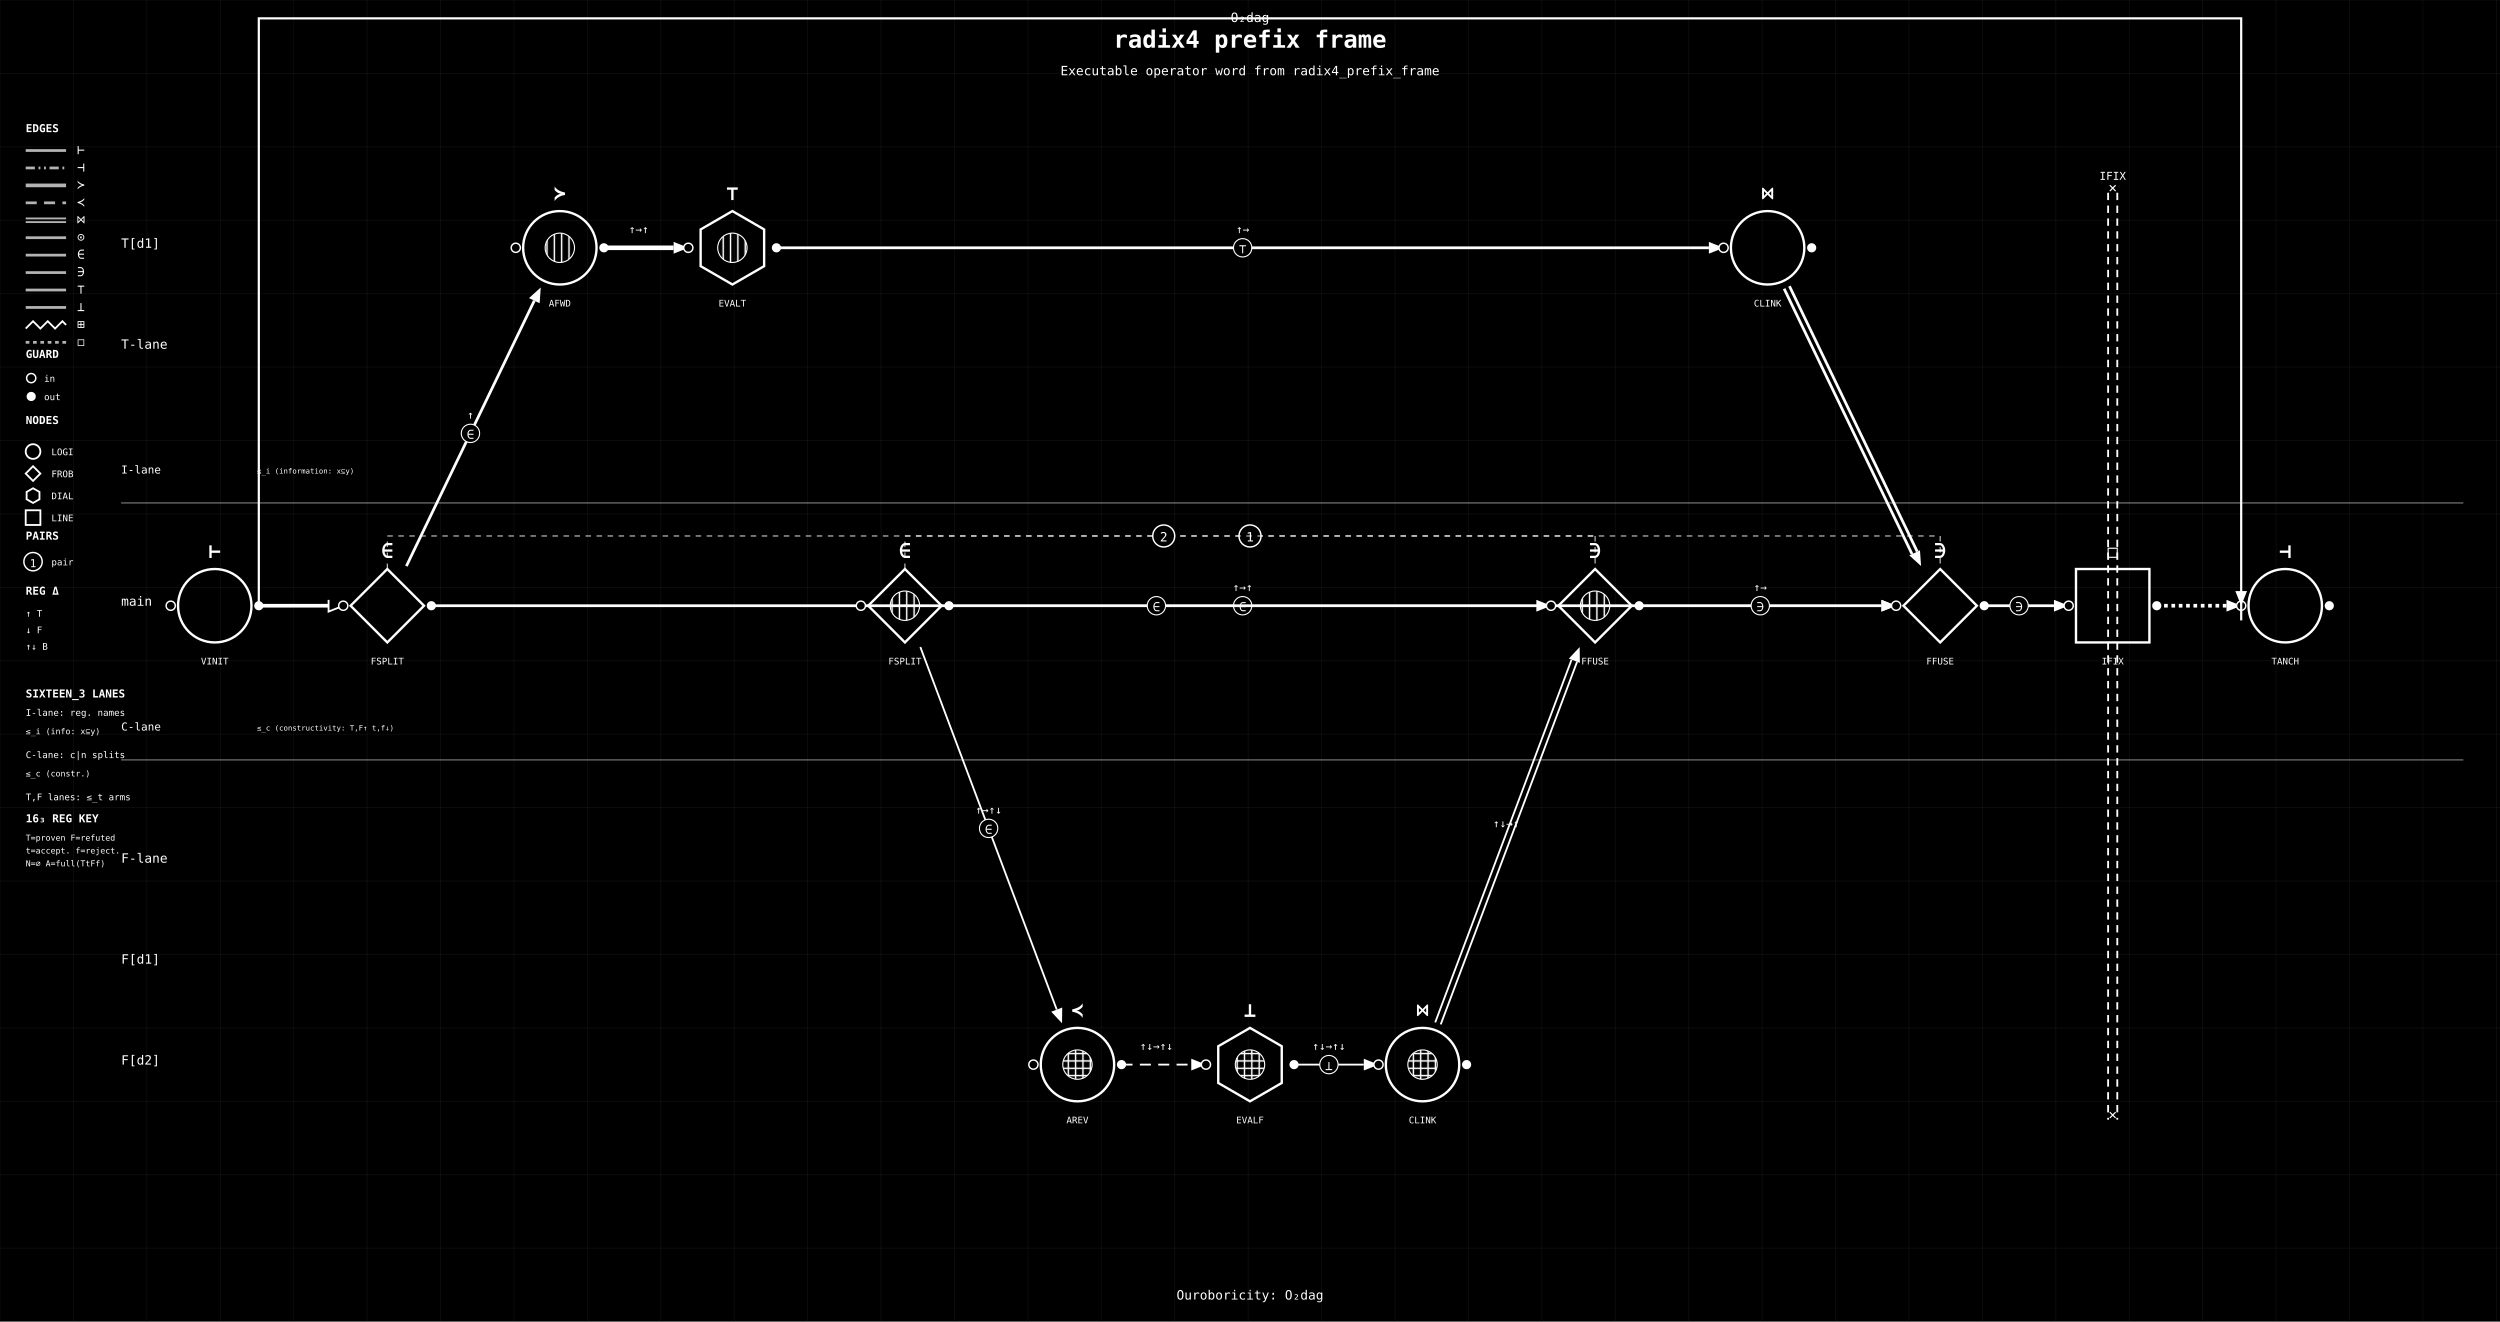
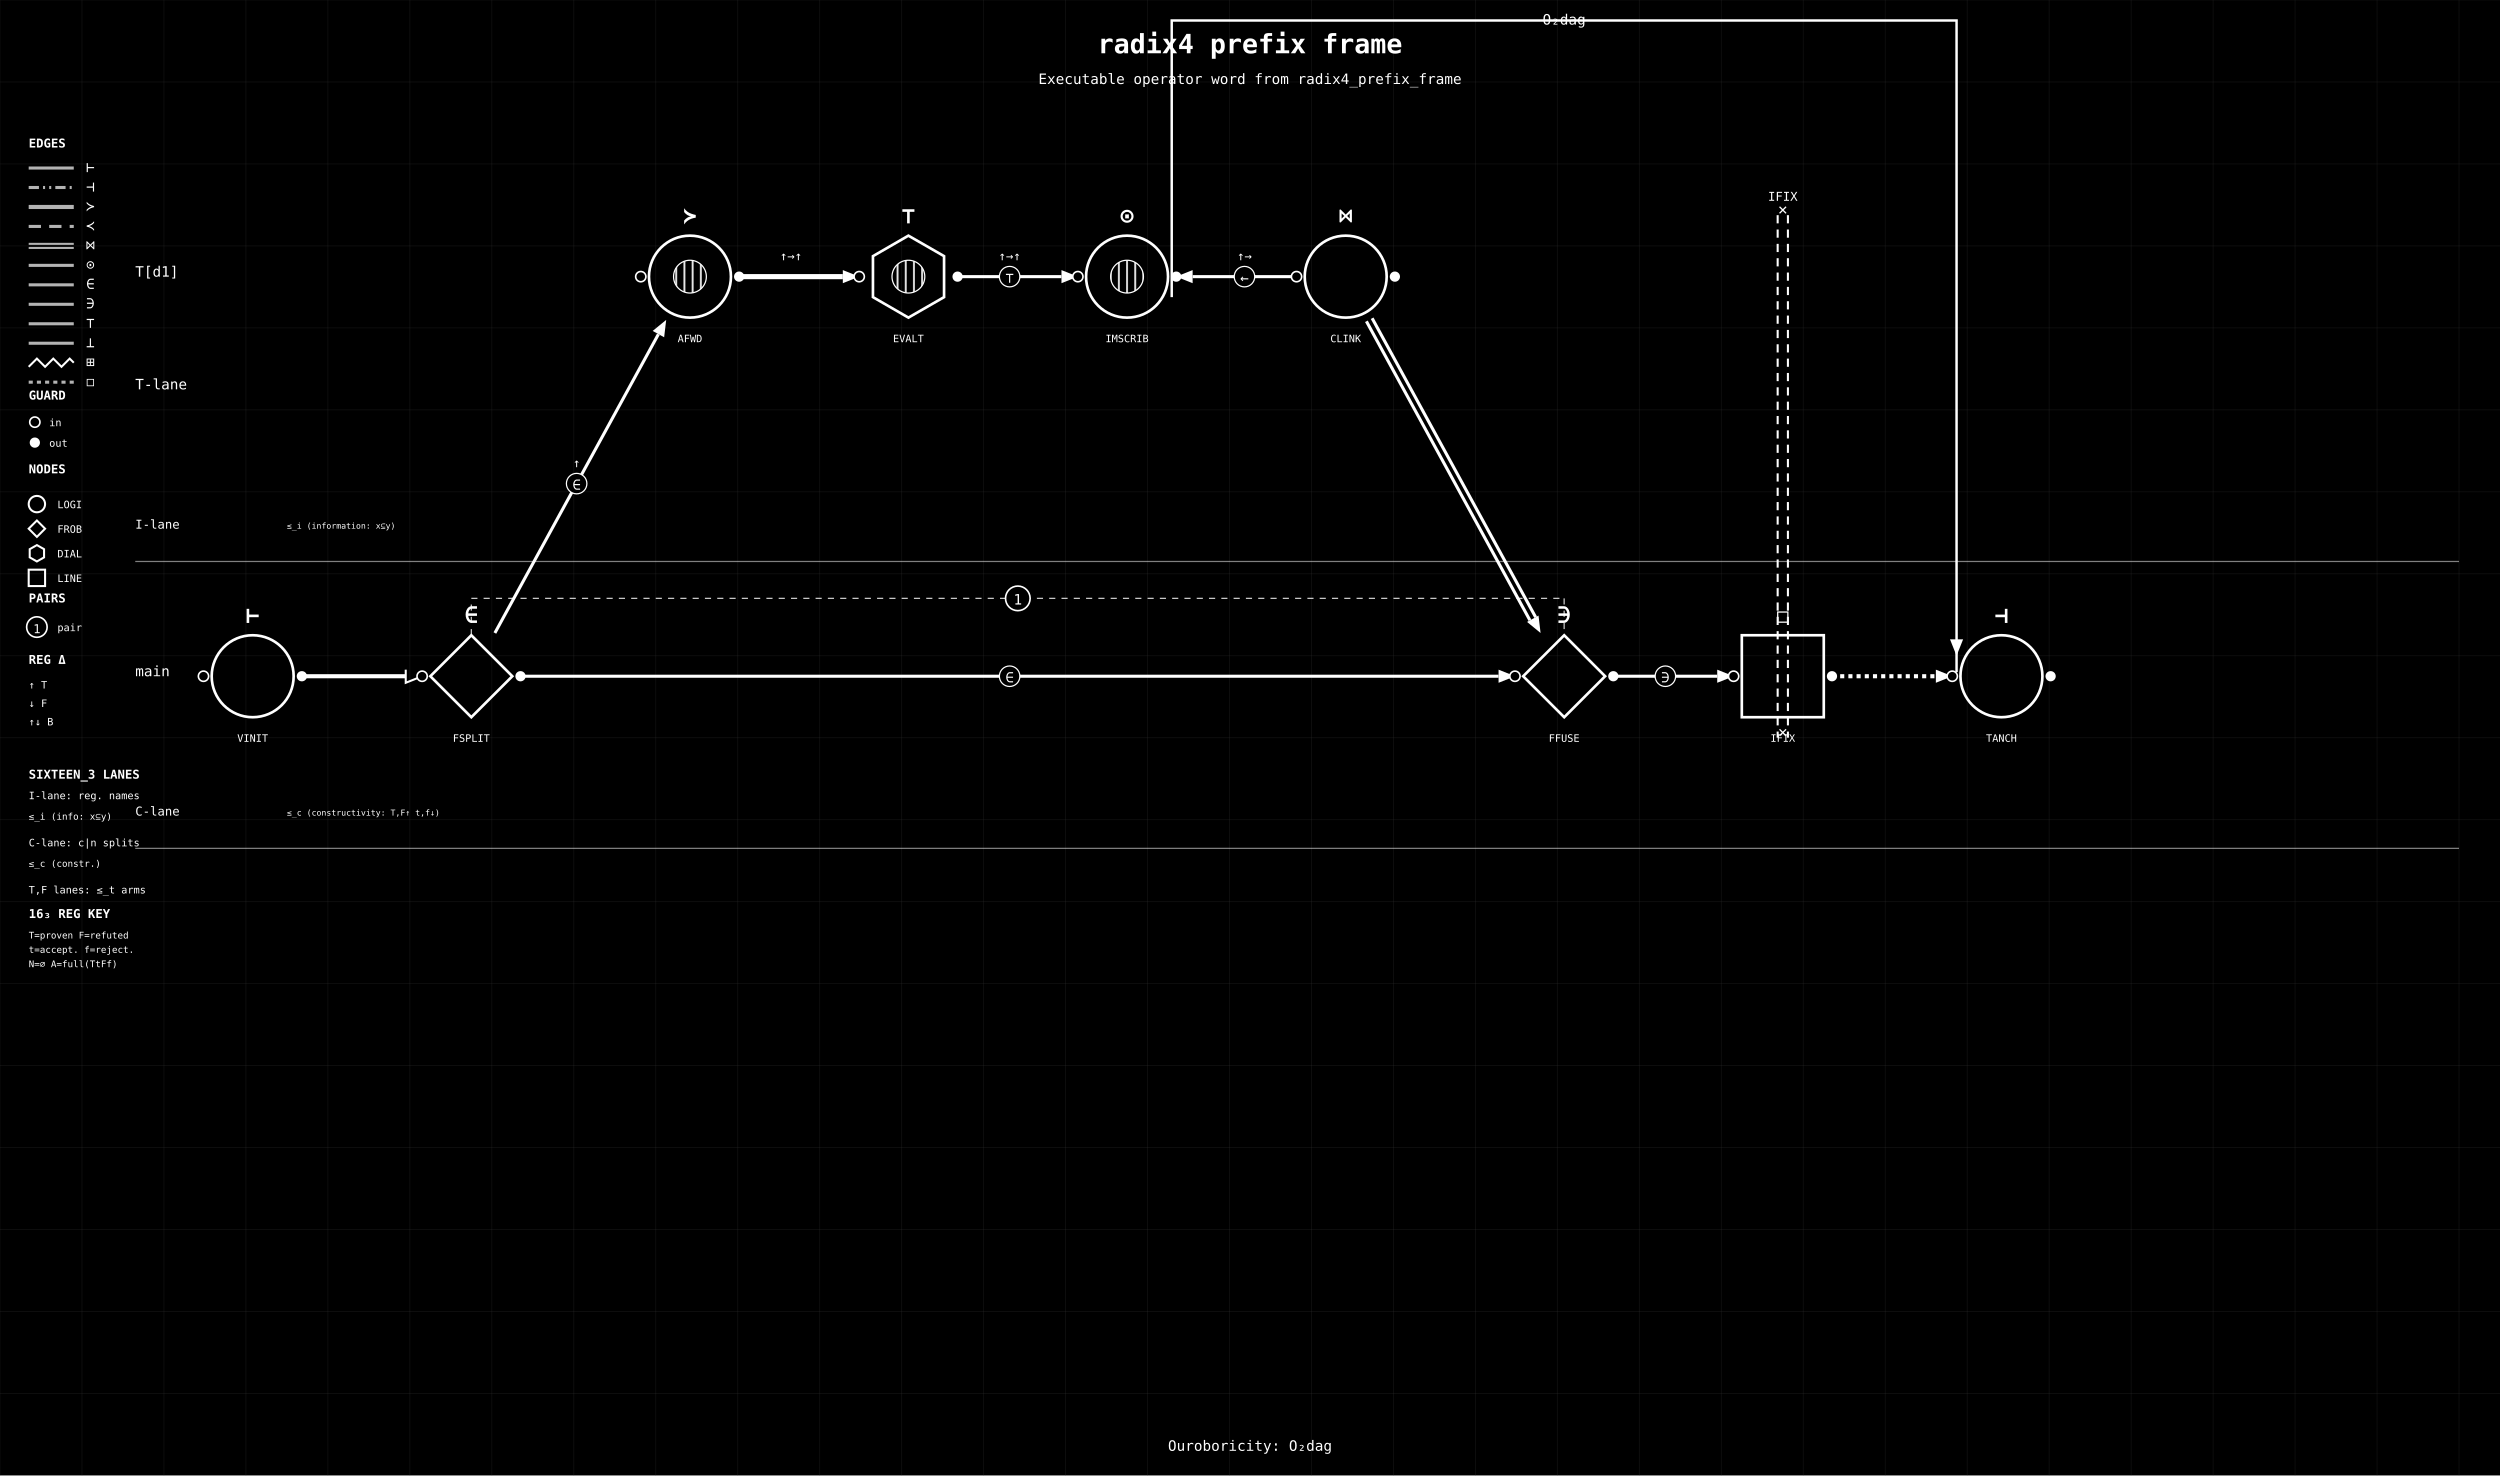
- <svg xmlns="http://www.w3.org/2000/svg" viewBox="0 0 1362 720">
-   <rect width="1362" height="720" fill="#000000" />
+ <svg xmlns="http://www.w3.org/2000/svg" viewBox="0 0 1220 720">
+   <rect width="1220" height="720" fill="#000000" />
  <defs>
    <pattern id="hatch-T" width="4" height="4" patternUnits="userSpaceOnUse">
      <path d="M2,0 L2,4" stroke="#ffffff" stroke-width="0.8" />
    </pattern>
    <pattern id="hatch-F" width="4" height="4" patternUnits="userSpaceOnUse">
      <path d="M0,2 L4,2" stroke="#ffffff" stroke-width="0.8" />
    </pattern>
    <pattern id="hatch-B" width="4" height="4" patternUnits="userSpaceOnUse">
      <path d="M2,0 L2,4 M0,2 L4,2" stroke="#ffffff" stroke-width="0.8" />
    </pattern>
  </defs>
  <line x1="0.0" y1="0.0" x2="0.0" y2="720.0" stroke="#333333" stroke-width="0.4" opacity="0.3" />
  <line x1="40.0" y1="0.0" x2="40.0" y2="720.0" stroke="#333333" stroke-width="0.4" opacity="0.3" />
  <line x1="80.0" y1="0.0" x2="80.0" y2="720.0" stroke="#333333" stroke-width="0.4" opacity="0.3" />
  <line x1="120.0" y1="0.0" x2="120.0" y2="720.0" stroke="#333333" stroke-width="0.4" opacity="0.3" />
  <line x1="160.0" y1="0.0" x2="160.0" y2="720.0" stroke="#333333" stroke-width="0.4" opacity="0.3" />
  <line x1="200.0" y1="0.0" x2="200.0" y2="720.0" stroke="#333333" stroke-width="0.4" opacity="0.3" />
  <line x1="240.0" y1="0.0" x2="240.0" y2="720.0" stroke="#333333" stroke-width="0.4" opacity="0.3" />
  <line x1="280.0" y1="0.0" x2="280.0" y2="720.0" stroke="#333333" stroke-width="0.4" opacity="0.3" />
  <line x1="320.0" y1="0.0" x2="320.0" y2="720.0" stroke="#333333" stroke-width="0.4" opacity="0.3" />
  <line x1="360.0" y1="0.0" x2="360.0" y2="720.0" stroke="#333333" stroke-width="0.4" opacity="0.3" />
  <line x1="400.0" y1="0.0" x2="400.0" y2="720.0" stroke="#333333" stroke-width="0.4" opacity="0.3" />
  <line x1="440.0" y1="0.0" x2="440.0" y2="720.0" stroke="#333333" stroke-width="0.4" opacity="0.3" />
  <line x1="480.0" y1="0.0" x2="480.0" y2="720.0" stroke="#333333" stroke-width="0.4" opacity="0.3" />
  <line x1="520.0" y1="0.0" x2="520.0" y2="720.0" stroke="#333333" stroke-width="0.4" opacity="0.3" />
  <line x1="560.0" y1="0.0" x2="560.0" y2="720.0" stroke="#333333" stroke-width="0.4" opacity="0.3" />
  <line x1="600.0" y1="0.0" x2="600.0" y2="720.0" stroke="#333333" stroke-width="0.4" opacity="0.3" />
  <line x1="640.0" y1="0.0" x2="640.0" y2="720.0" stroke="#333333" stroke-width="0.4" opacity="0.3" />
  <line x1="680.0" y1="0.0" x2="680.0" y2="720.0" stroke="#333333" stroke-width="0.4" opacity="0.3" />
  <line x1="720.0" y1="0.0" x2="720.0" y2="720.0" stroke="#333333" stroke-width="0.4" opacity="0.3" />
  <line x1="760.0" y1="0.0" x2="760.0" y2="720.0" stroke="#333333" stroke-width="0.4" opacity="0.3" />
  <line x1="800.0" y1="0.0" x2="800.0" y2="720.0" stroke="#333333" stroke-width="0.4" opacity="0.3" />
  <line x1="840.0" y1="0.0" x2="840.0" y2="720.0" stroke="#333333" stroke-width="0.4" opacity="0.3" />
  <line x1="880.0" y1="0.0" x2="880.0" y2="720.0" stroke="#333333" stroke-width="0.4" opacity="0.3" />
  <line x1="920.0" y1="0.0" x2="920.0" y2="720.0" stroke="#333333" stroke-width="0.4" opacity="0.3" />
  <line x1="960.0" y1="0.0" x2="960.0" y2="720.0" stroke="#333333" stroke-width="0.4" opacity="0.3" />
  <line x1="1000.0" y1="0.0" x2="1000.0" y2="720.0" stroke="#333333" stroke-width="0.4" opacity="0.3" />
  <line x1="1040.0" y1="0.0" x2="1040.0" y2="720.0" stroke="#333333" stroke-width="0.4" opacity="0.3" />
  <line x1="1080.0" y1="0.0" x2="1080.0" y2="720.0" stroke="#333333" stroke-width="0.4" opacity="0.3" />
  <line x1="1120.0" y1="0.0" x2="1120.0" y2="720.0" stroke="#333333" stroke-width="0.4" opacity="0.3" />
  <line x1="1160.0" y1="0.0" x2="1160.0" y2="720.0" stroke="#333333" stroke-width="0.4" opacity="0.3" />
  <line x1="1200.0" y1="0.0" x2="1200.0" y2="720.0" stroke="#333333" stroke-width="0.4" opacity="0.3" />
-   <line x1="1240.0" y1="0.0" x2="1240.0" y2="720.0" stroke="#333333" stroke-width="0.4" opacity="0.3" />
-   <line x1="1280.0" y1="0.0" x2="1280.0" y2="720.0" stroke="#333333" stroke-width="0.4" opacity="0.3" />
-   <line x1="1320.0" y1="0.0" x2="1320.0" y2="720.0" stroke="#333333" stroke-width="0.4" opacity="0.3" />
-   <line x1="1360.0" y1="0.0" x2="1360.0" y2="720.0" stroke="#333333" stroke-width="0.4" opacity="0.3" />
-   <line x1="0.0" y1="0.0" x2="1362.0" y2="0.0" stroke="#333333" stroke-width="0.4" opacity="0.3" />
-   <line x1="0.0" y1="40.0" x2="1362.0" y2="40.0" stroke="#333333" stroke-width="0.4" opacity="0.3" />
-   <line x1="0.0" y1="80.0" x2="1362.0" y2="80.0" stroke="#333333" stroke-width="0.4" opacity="0.3" />
-   <line x1="0.0" y1="120.0" x2="1362.0" y2="120.0" stroke="#333333" stroke-width="0.4" opacity="0.3" />
-   <line x1="0.0" y1="160.0" x2="1362.0" y2="160.0" stroke="#333333" stroke-width="0.4" opacity="0.3" />
-   <line x1="0.0" y1="200.0" x2="1362.0" y2="200.0" stroke="#333333" stroke-width="0.4" opacity="0.3" />
-   <line x1="0.0" y1="240.0" x2="1362.0" y2="240.0" stroke="#333333" stroke-width="0.4" opacity="0.3" />
-   <line x1="0.0" y1="280.0" x2="1362.0" y2="280.0" stroke="#333333" stroke-width="0.4" opacity="0.3" />
-   <line x1="0.0" y1="320.0" x2="1362.0" y2="320.0" stroke="#333333" stroke-width="0.4" opacity="0.3" />
-   <line x1="0.0" y1="360.0" x2="1362.0" y2="360.0" stroke="#333333" stroke-width="0.4" opacity="0.3" />
-   <line x1="0.0" y1="400.0" x2="1362.0" y2="400.0" stroke="#333333" stroke-width="0.4" opacity="0.3" />
-   <line x1="0.0" y1="440.0" x2="1362.0" y2="440.0" stroke="#333333" stroke-width="0.4" opacity="0.3" />
-   <line x1="0.0" y1="480.0" x2="1362.0" y2="480.0" stroke="#333333" stroke-width="0.4" opacity="0.3" />
-   <line x1="0.0" y1="520.0" x2="1362.0" y2="520.0" stroke="#333333" stroke-width="0.4" opacity="0.3" />
-   <line x1="0.0" y1="560.0" x2="1362.0" y2="560.0" stroke="#333333" stroke-width="0.4" opacity="0.3" />
-   <line x1="0.0" y1="600.0" x2="1362.0" y2="600.0" stroke="#333333" stroke-width="0.4" opacity="0.3" />
-   <line x1="0.0" y1="640.0" x2="1362.0" y2="640.0" stroke="#333333" stroke-width="0.4" opacity="0.3" />
-   <line x1="0.0" y1="680.0" x2="1362.0" y2="680.0" stroke="#333333" stroke-width="0.4" opacity="0.3" />
-   <text x="681.0" y="26.0" fill="#ffffff" font-size="13" text-anchor="middle" font-family="monospace" font-weight="bold">radix4 prefix frame</text>
-   <text x="681.0" y="41.0" fill="#ffffff" font-size="7" text-anchor="middle" font-family="monospace">Executable operator word from radix4_prefix_frame</text>
+   <line x1="0.0" y1="0.0" x2="1220.0" y2="0.0" stroke="#333333" stroke-width="0.4" opacity="0.3" />
+   <line x1="0.0" y1="40.0" x2="1220.0" y2="40.0" stroke="#333333" stroke-width="0.4" opacity="0.3" />
+   <line x1="0.0" y1="80.0" x2="1220.0" y2="80.0" stroke="#333333" stroke-width="0.4" opacity="0.3" />
+   <line x1="0.0" y1="120.0" x2="1220.0" y2="120.0" stroke="#333333" stroke-width="0.4" opacity="0.3" />
+   <line x1="0.0" y1="160.0" x2="1220.0" y2="160.0" stroke="#333333" stroke-width="0.4" opacity="0.3" />
+   <line x1="0.0" y1="200.0" x2="1220.0" y2="200.0" stroke="#333333" stroke-width="0.4" opacity="0.3" />
+   <line x1="0.0" y1="240.0" x2="1220.0" y2="240.0" stroke="#333333" stroke-width="0.4" opacity="0.3" />
+   <line x1="0.0" y1="280.0" x2="1220.0" y2="280.0" stroke="#333333" stroke-width="0.4" opacity="0.3" />
+   <line x1="0.0" y1="320.0" x2="1220.0" y2="320.0" stroke="#333333" stroke-width="0.4" opacity="0.3" />
+   <line x1="0.0" y1="360.0" x2="1220.0" y2="360.0" stroke="#333333" stroke-width="0.4" opacity="0.3" />
+   <line x1="0.0" y1="400.0" x2="1220.0" y2="400.0" stroke="#333333" stroke-width="0.4" opacity="0.3" />
+   <line x1="0.0" y1="440.0" x2="1220.0" y2="440.0" stroke="#333333" stroke-width="0.4" opacity="0.3" />
+   <line x1="0.0" y1="480.0" x2="1220.0" y2="480.0" stroke="#333333" stroke-width="0.4" opacity="0.3" />
+   <line x1="0.0" y1="520.0" x2="1220.0" y2="520.0" stroke="#333333" stroke-width="0.4" opacity="0.3" />
+   <line x1="0.0" y1="560.0" x2="1220.0" y2="560.0" stroke="#333333" stroke-width="0.4" opacity="0.3" />
+   <line x1="0.0" y1="600.0" x2="1220.0" y2="600.0" stroke="#333333" stroke-width="0.4" opacity="0.3" />
+   <line x1="0.0" y1="640.0" x2="1220.0" y2="640.0" stroke="#333333" stroke-width="0.4" opacity="0.3" />
+   <line x1="0.0" y1="680.0" x2="1220.0" y2="680.0" stroke="#333333" stroke-width="0.4" opacity="0.3" />
+   <text x="610.0" y="26.0" fill="#ffffff" font-size="13" text-anchor="middle" font-family="monospace" font-weight="bold">radix4 prefix frame</text>
+   <text x="610.0" y="41.0" fill="#ffffff" font-size="7" text-anchor="middle" font-family="monospace">Executable operator word from radix4_prefix_frame</text>
  <text x="66.0" y="190.0" fill="#ffffff" font-size="7" text-anchor="start" font-family="monospace">T-lane</text>
  <text x="66.0" y="135.0" fill="#ffffff" font-size="7" text-anchor="start" font-family="monospace">T[d1]</text>
-   <text x="66.0" y="470.0" fill="#ffffff" font-size="7" text-anchor="start" font-family="monospace">F-lane</text>
-   <text x="66.0" y="525.0" fill="#ffffff" font-size="7" text-anchor="start" font-family="monospace">F[d1]</text>
-   <text x="66.0" y="580.0" fill="#ffffff" font-size="7" text-anchor="start" font-family="monospace">F[d2]</text>
  <text x="66.0" y="330.0" fill="#ffffff" font-size="7" text-anchor="start" font-family="monospace">main</text>
  <text x="66.0" y="258.0" fill="#ffffff" font-size="6" text-anchor="start" font-family="monospace">I-lane</text>
  <text x="140.0" y="258.0" fill="#ffffff" font-size="4" text-anchor="start" font-family="monospace">≤_i (information: x⊆y)</text>
-   <line x1="66.0" y1="274.0" x2="1342.0" y2="274.0" stroke="#ffffff" stroke-width="0.6" opacity="0.5" />
+   <line x1="66.0" y1="274.0" x2="1200.0" y2="274.0" stroke="#ffffff" stroke-width="0.6" opacity="0.5" />
  <text x="66.0" y="398.0" fill="#ffffff" font-size="6" text-anchor="start" font-family="monospace">C-lane</text>
  <text x="140.0" y="398.0" fill="#ffffff" font-size="4" text-anchor="start" font-family="monospace">≤_c (constructivity: T,F↑ t,f↓)</text>
-   <line x1="66.0" y1="414.0" x2="1342.0" y2="414.0" stroke="#ffffff" stroke-width="0.6" opacity="0.5" />
-   <line x1="1148.5" y1="105.0" x2="1148.5" y2="610.0" stroke="#ffffff" stroke-width="1.0" opacity="1.0" stroke-dasharray="4,3" />
-   <line x1="1153.5" y1="105.0" x2="1153.5" y2="610.0" stroke="#ffffff" stroke-width="1.0" opacity="1.0" stroke-dasharray="4,3" />
-   <text x="1151.0" y="105.0" fill="#ffffff" font-size="8" text-anchor="middle" font-family="monospace">×</text>
-   <text x="1151.0" y="610.0" fill="#ffffff" font-size="8" text-anchor="middle" font-family="monospace">×</text>
-   <text x="1151.0" y="98.0" fill="#ffffff" font-size="6" text-anchor="middle" font-family="monospace">IFIX</text>
-   <line x1="493.0" y1="310.0" x2="493.0" y2="292.0" stroke="#ffffff" stroke-width="0.6" opacity="0.8" stroke-dasharray="3,3" />
-   <line x1="493.0" y1="292.0" x2="869.0" y2="292.0" stroke="#ffffff" stroke-width="0.6" opacity="0.8" stroke-dasharray="3,3" />
-   <line x1="869.0" y1="292.0" x2="869.0" y2="310.0" stroke="#ffffff" stroke-width="0.6" opacity="0.8" stroke-dasharray="3,3" />
-   <circle cx="681.0" cy="292.0" r="6" fill="#000000" stroke="#ffffff" stroke-width="0.8" />
-   <text x="681.0" y="295.0" fill="#ffffff" font-size="7" text-anchor="middle" font-family="monospace">1</text>
-   <line x1="211.0" y1="310.0" x2="211.0" y2="292.0" stroke="#ffffff" stroke-width="0.6" opacity="0.8" stroke-dasharray="3,3" />
-   <line x1="211.0" y1="292.0" x2="1057.0" y2="292.0" stroke="#ffffff" stroke-width="0.6" opacity="0.8" stroke-dasharray="3,3" />
-   <line x1="1057.0" y1="292.0" x2="1057.0" y2="310.0" stroke="#ffffff" stroke-width="0.6" opacity="0.8" stroke-dasharray="3,3" />
-   <circle cx="634.0" cy="292.0" r="6" fill="#000000" stroke="#ffffff" stroke-width="0.8" />
-   <text x="634.0" y="295.0" fill="#ffffff" font-size="7" text-anchor="middle" font-family="monospace">2</text>
-   <line x1="517.0" y1="330.0" x2="837.0" y2="330.0" stroke="#ffffff" stroke-width="1.0" opacity="1.0" />
-   <polygon points="845.0,330.0 837.0,333.2 837.0,326.8" fill="#ffffff" />
-   <circle cx="677.0" cy="330.0" r="5" fill="#000000" stroke="#ffffff" stroke-width="0.6" />
-   <text x="677.0" y="333.0" fill="#ffffff" font-size="7" text-anchor="middle" font-family="monospace">∈</text>
-   <text x="677.0" y="322.0" fill="#ffffff" font-size="6" text-anchor="middle" font-family="monospace">↑→↑</text>
-   <line x1="501.4" y1="352.5" x2="575.7" y2="550.0" stroke="#ffffff" stroke-width="1.0" opacity="1.0" />
-   <polygon points="578.6,557.5 572.7,551.2 578.7,548.9" fill="#ffffff" />
-   <circle cx="538.6" cy="451.3" r="5" fill="#000000" stroke="#ffffff" stroke-width="0.6" />
-   <text x="538.6" y="454.3" fill="#ffffff" font-size="7" text-anchor="middle" font-family="monospace">∈</text>
-   <text x="538.6" y="443.3" fill="#ffffff" font-size="6" text-anchor="middle" font-family="monospace">↑→↑↓</text>
-   <line x1="611.0" y1="580.0" x2="649.0" y2="580.0" stroke="#ffffff" stroke-width="1.0" opacity="1.0" stroke-dasharray="6,4" />
-   <polygon points="657.0,580.0 649.0,583.2 649.0,576.8" fill="#ffffff" />
-   <text x="630.0" y="572.0" fill="#ffffff" font-size="6" text-anchor="middle" font-family="monospace">↑↓→↑↓</text>
-   <line x1="705.0" y1="580.0" x2="743.0" y2="580.0" stroke="#ffffff" stroke-width="1.0" opacity="1.0" />
-   <polygon points="751.0,580.0 743.0,583.2 743.0,576.8" fill="#ffffff" />
-   <circle cx="724.0" cy="580.0" r="5" fill="#000000" stroke="#ffffff" stroke-width="0.6" />
-   <text x="724.0" y="583.0" fill="#ffffff" font-size="7" text-anchor="middle" font-family="monospace">⊥</text>
-   <text x="724.0" y="572.0" fill="#ffffff" font-size="6" text-anchor="middle" font-family="monospace">↑↓→↑↓</text>
-   <line x1="781.9" y1="557.0" x2="856.2" y2="359.4" stroke="#ffffff" stroke-width="1.0" opacity="1.0" />
-   <line x1="784.9" y1="558.1" x2="859.2" y2="360.5" stroke="#ffffff" stroke-width="1.0" opacity="1.0" />
-   <polygon points="860.6,352.5 860.7,361.1 854.7,358.8" fill="#ffffff" />
-   <text x="820.6" y="450.7" fill="#ffffff" font-size="6" text-anchor="middle" font-family="monospace">↑↓→↑</text>
-   <line x1="221.4" y1="308.4" x2="291.1" y2="163.8" stroke="#ffffff" stroke-width="1.5" opacity="1.0" />
-   <polygon points="294.6,156.6 294.0,165.2 288.2,162.4" fill="#ffffff" />
-   <circle cx="256.3" cy="236.1" r="5" fill="#000000" stroke="#ffffff" stroke-width="0.6" />
-   <text x="256.3" y="239.1" fill="#ffffff" font-size="7" text-anchor="middle" font-family="monospace">∈</text>
-   <text x="256.3" y="228.1" fill="#ffffff" font-size="6" text-anchor="middle" font-family="monospace">↑</text>
-   <line x1="329.0" y1="135.0" x2="367.0" y2="135.0" stroke="#ffffff" stroke-width="2.5" opacity="1.0" />
-   <polygon points="375.0,135.0 367.0,138.2 367.0,131.8" fill="#ffffff" />
-   <text x="348.0" y="127.0" fill="#ffffff" font-size="6" text-anchor="middle" font-family="monospace">↑→↑</text>
-   <line x1="423.0" y1="135.0" x2="931.0" y2="135.0" stroke="#ffffff" stroke-width="1.5" opacity="1.0" />
-   <polygon points="939.0,135.0 931.0,138.2 931.0,131.8" fill="#ffffff" />
-   <circle cx="677.0" cy="135.0" r="5" fill="#000000" stroke="#ffffff" stroke-width="0.6" />
-   <text x="677.0" y="138.0" fill="#ffffff" font-size="7" text-anchor="middle" font-family="monospace">⊤</text>
-   <text x="677.0" y="127.0" fill="#ffffff" font-size="6" text-anchor="middle" font-family="monospace">↑→</text>
-   <line x1="974.9" y1="155.9" x2="1044.5" y2="300.5" stroke="#ffffff" stroke-width="1.5" opacity="1.0" />
-   <line x1="972.0" y1="157.3" x2="1041.7" y2="301.9" stroke="#ffffff" stroke-width="1.5" opacity="1.0" />
-   <polygon points="1046.6,308.4 1040.2,302.6 1046.0,299.8" fill="#ffffff" />
-   <line x1="235.0" y1="330.0" x2="1025.0" y2="330.0" stroke="#ffffff" stroke-width="1.5" opacity="1.0" />
-   <polygon points="1033.0,330.0 1025.0,333.2 1025.0,326.8" fill="#ffffff" />
-   <circle cx="630.0" cy="330.0" r="5" fill="#000000" stroke="#ffffff" stroke-width="0.6" />
-   <text x="630.0" y="333.0" fill="#ffffff" font-size="7" text-anchor="middle" font-family="monospace">∈</text>
-   <line x1="141.0" y1="330.0" x2="179.0" y2="330.0" stroke="#ffffff" stroke-width="2.0" opacity="1.0" />
-   <polyline points="187.0,330.0 179.0,333.2 179.0,326.8" fill="none" stroke="#ffffff" stroke-width="1.0" />
-   <line x1="1175.0" y1="330.0" x2="1213.0" y2="330.0" stroke="#ffffff" stroke-width="2.0" opacity="1.0" stroke-dasharray="2,2" />
-   <polygon points="1221.0,330.0 1213.0,333.2 1213.0,326.8" fill="#ffffff" />
-   <line x1="893.0" y1="330.0" x2="1025.0" y2="330.0" stroke="#ffffff" stroke-width="1.0" opacity="1.0" />
-   <polygon points="1033.0,330.0 1025.0,333.2 1025.0,326.8" fill="#ffffff" />
-   <circle cx="959.0" cy="330.0" r="5" fill="#000000" stroke="#ffffff" stroke-width="0.6" />
-   <text x="959.0" y="333.0" fill="#ffffff" font-size="7" text-anchor="middle" font-family="monospace">∋</text>
-   <text x="959.0" y="322.0" fill="#ffffff" font-size="6" text-anchor="middle" font-family="monospace">↑→</text>
-   <line x1="1081.0" y1="330.0" x2="1119.0" y2="330.0" stroke="#ffffff" stroke-width="1.5" opacity="1.0" />
-   <polygon points="1127.0,330.0 1119.0,333.2 1119.0,326.8" fill="#ffffff" />
-   <circle cx="1100.0" cy="330.0" r="5" fill="#000000" stroke="#ffffff" stroke-width="0.6" />
-   <text x="1100.0" y="333.0" fill="#ffffff" font-size="7" text-anchor="middle" font-family="monospace">∋</text>
-   <circle fill="none" stroke="#ffffff" stroke-width="1.3" cx="117.0" cy="330.0" r="20.0" />
-   <circle cx="93.0" cy="330.0" r="2.5" fill="#000000" stroke="#ffffff" stroke-width="0.8" />
-   <circle cx="141.0" cy="330.0" r="2.5" fill="#ffffff" />
-   <text x="117.0" y="304.0" fill="#ffffff" font-size="11" text-anchor="middle" font-family="monospace" font-weight="bold">⊢</text>
-   <text x="117.0" y="362.0" fill="#ffffff" font-size="5" text-anchor="middle" font-family="monospace">VINIT</text>
-   <polygon fill="none" stroke="#ffffff" stroke-width="1.3" points="211.0,310.0 231.0,330 211.0,350.0 191.0,330" />
-   <circle cx="187.0" cy="330.0" r="2.5" fill="#000000" stroke="#ffffff" stroke-width="0.8" />
-   <circle cx="235.0" cy="330.0" r="2.5" fill="#ffffff" />
-   <text x="211.0" y="304.0" fill="#ffffff" font-size="11" text-anchor="middle" font-family="monospace" font-weight="bold">∈</text>
-   <text x="211.0" y="362.0" fill="#ffffff" font-size="5" text-anchor="middle" font-family="monospace">FSPLIT</text>
-   <circle fill="none" stroke="#ffffff" stroke-width="1.3" cx="305.0" cy="135.0" r="20.0" />
-   <circle cx="305.0" cy="135.0" r="8" fill="url(#hatch-T)" stroke="#ffffff" stroke-width="0.6" />
-   <circle cx="281.0" cy="135.0" r="2.5" fill="#000000" stroke="#ffffff" stroke-width="0.8" />
-   <circle cx="329.0" cy="135.0" r="2.5" fill="#ffffff" />
-   <text x="305.0" y="109.0" fill="#ffffff" font-size="11" text-anchor="middle" font-family="monospace" font-weight="bold">≻</text>
-   <text x="305.0" y="167.0" fill="#ffffff" font-size="5" text-anchor="middle" font-family="monospace">AFWD</text>
-   <polygon fill="none" stroke="#ffffff" stroke-width="1.3" points="416.3,145.0 399.0,155.0 381.7,145.0 381.7,125.0 399.0,115.0 416.3,125.0" />
-   <circle cx="399.0" cy="135.0" r="8" fill="url(#hatch-T)" stroke="#ffffff" stroke-width="0.6" />
-   <circle cx="375.0" cy="135.0" r="2.5" fill="#000000" stroke="#ffffff" stroke-width="0.8" />
-   <circle cx="423.0" cy="135.0" r="2.5" fill="#ffffff" />
-   <text x="399.0" y="109.0" fill="#ffffff" font-size="11" text-anchor="middle" font-family="monospace" font-weight="bold">⊤</text>
-   <text x="399.0" y="167.0" fill="#ffffff" font-size="5" text-anchor="middle" font-family="monospace">EVALT</text>
-   <polygon fill="none" stroke="#ffffff" stroke-width="1.3" points="493.0,310.0 513.0,330 493.0,350.0 473.0,330" />
-   <circle cx="493.0" cy="330.0" r="8" fill="url(#hatch-T)" stroke="#ffffff" stroke-width="0.6" />
-   <circle cx="469.0" cy="330.0" r="2.5" fill="#000000" stroke="#ffffff" stroke-width="0.8" />
-   <circle cx="517.0" cy="330.0" r="2.5" fill="#ffffff" />
-   <text x="493.0" y="304.0" fill="#ffffff" font-size="11" text-anchor="middle" font-family="monospace" font-weight="bold">∈</text>
-   <text x="493.0" y="362.0" fill="#ffffff" font-size="5" text-anchor="middle" font-family="monospace">FSPLIT</text>
-   <circle fill="none" stroke="#ffffff" stroke-width="1.3" cx="587.0" cy="580.0" r="20.0" />
-   <circle cx="587.0" cy="580.0" r="8" fill="url(#hatch-B)" stroke="#ffffff" stroke-width="0.6" />
-   <circle cx="563.0" cy="580.0" r="2.5" fill="#000000" stroke="#ffffff" stroke-width="0.8" />
-   <circle cx="611.0" cy="580.0" r="2.5" fill="#ffffff" />
-   <text x="587.0" y="554.0" fill="#ffffff" font-size="11" text-anchor="middle" font-family="monospace" font-weight="bold">≺</text>
-   <text x="587.0" y="612.0" fill="#ffffff" font-size="5" text-anchor="middle" font-family="monospace">AREV</text>
-   <polygon fill="none" stroke="#ffffff" stroke-width="1.3" points="698.3,590.0 681.0,600.0 663.7,590.0 663.7,570.0 681.0,560.0 698.3,570.0" />
-   <circle cx="681.0" cy="580.0" r="8" fill="url(#hatch-B)" stroke="#ffffff" stroke-width="0.6" />
-   <circle cx="657.0" cy="580.0" r="2.5" fill="#000000" stroke="#ffffff" stroke-width="0.8" />
-   <circle cx="705.0" cy="580.0" r="2.5" fill="#ffffff" />
-   <text x="681.0" y="554.0" fill="#ffffff" font-size="11" text-anchor="middle" font-family="monospace" font-weight="bold">⊥</text>
-   <text x="681.0" y="612.0" fill="#ffffff" font-size="5" text-anchor="middle" font-family="monospace">EVALF</text>
-   <circle fill="none" stroke="#ffffff" stroke-width="1.3" cx="775.0" cy="580.0" r="20.0" />
-   <circle cx="775.0" cy="580.0" r="8" fill="url(#hatch-B)" stroke="#ffffff" stroke-width="0.6" />
-   <circle cx="751.0" cy="580.0" r="2.5" fill="#000000" stroke="#ffffff" stroke-width="0.8" />
-   <circle cx="799.0" cy="580.0" r="2.5" fill="#ffffff" />
-   <text x="775.0" y="554.0" fill="#ffffff" font-size="11" text-anchor="middle" font-family="monospace" font-weight="bold">⋈</text>
-   <text x="775.0" y="612.0" fill="#ffffff" font-size="5" text-anchor="middle" font-family="monospace">CLINK</text>
-   <polygon fill="none" stroke="#ffffff" stroke-width="1.3" points="869.0,310.0 889.0,330 869.0,350.0 849.0,330" />
-   <circle cx="869.0" cy="330.0" r="8" fill="url(#hatch-T)" stroke="#ffffff" stroke-width="0.6" />
-   <circle cx="845.0" cy="330.0" r="2.5" fill="#000000" stroke="#ffffff" stroke-width="0.8" />
-   <circle cx="893.0" cy="330.0" r="2.5" fill="#ffffff" />
-   <text x="869.0" y="304.0" fill="#ffffff" font-size="11" text-anchor="middle" font-family="monospace" font-weight="bold">∋</text>
-   <text x="869.0" y="362.0" fill="#ffffff" font-size="5" text-anchor="middle" font-family="monospace">FFUSE</text>
-   <circle fill="none" stroke="#ffffff" stroke-width="1.3" cx="963.0" cy="135.0" r="20.0" />
-   <circle cx="939.0" cy="135.0" r="2.5" fill="#000000" stroke="#ffffff" stroke-width="0.8" />
-   <circle cx="987.0" cy="135.0" r="2.5" fill="#ffffff" />
-   <text x="963.0" y="109.0" fill="#ffffff" font-size="11" text-anchor="middle" font-family="monospace" font-weight="bold">⋈</text>
-   <text x="963.0" y="167.0" fill="#ffffff" font-size="5" text-anchor="middle" font-family="monospace">CLINK</text>
-   <polygon fill="none" stroke="#ffffff" stroke-width="1.3" points="1057.0,310.0 1077.0,330 1057.0,350.0 1037.0,330" />
-   <circle cx="1033.0" cy="330.0" r="2.5" fill="#000000" stroke="#ffffff" stroke-width="0.8" />
-   <circle cx="1081.0" cy="330.0" r="2.5" fill="#ffffff" />
-   <text x="1057.0" y="304.0" fill="#ffffff" font-size="11" text-anchor="middle" font-family="monospace" font-weight="bold">∋</text>
-   <text x="1057.0" y="362.0" fill="#ffffff" font-size="5" text-anchor="middle" font-family="monospace">FFUSE</text>
-   <rect fill="none" stroke="#ffffff" stroke-width="1.3" x="1131.0" y="310.0" width="40.0" height="40.0" />
-   <circle cx="1127.0" cy="330.0" r="2.5" fill="#000000" stroke="#ffffff" stroke-width="0.8" />
-   <circle cx="1175.0" cy="330.0" r="2.5" fill="#ffffff" />
-   <text x="1151.0" y="304.0" fill="#ffffff" font-size="11" text-anchor="middle" font-family="monospace" font-weight="bold">◻</text>
-   <text x="1151.0" y="362.0" fill="#ffffff" font-size="5" text-anchor="middle" font-family="monospace">IFIX</text>
-   <circle fill="none" stroke="#ffffff" stroke-width="1.3" cx="1245.0" cy="330.0" r="20.0" />
-   <circle cx="1221.0" cy="330.0" r="2.5" fill="#000000" stroke="#ffffff" stroke-width="0.8" />
-   <circle cx="1269.0" cy="330.0" r="2.5" fill="#ffffff" />
-   <text x="1245.0" y="304.0" fill="#ffffff" font-size="11" text-anchor="middle" font-family="monospace" font-weight="bold">⊣</text>
-   <text x="1245.0" y="362.0" fill="#ffffff" font-size="5" text-anchor="middle" font-family="monospace">TANCH</text>
+   <line x1="66.0" y1="414.0" x2="1200.0" y2="414.0" stroke="#ffffff" stroke-width="0.6" opacity="0.5" />
+   <line x1="867.5" y1="105.0" x2="867.5" y2="360.0" stroke="#ffffff" stroke-width="1.0" opacity="1.0" stroke-dasharray="4,3" />
+   <line x1="872.5" y1="105.0" x2="872.5" y2="360.0" stroke="#ffffff" stroke-width="1.0" opacity="1.0" stroke-dasharray="4,3" />
+   <text x="870.0" y="105.0" fill="#ffffff" font-size="8" text-anchor="middle" font-family="monospace">×</text>
+   <text x="870.0" y="360.0" fill="#ffffff" font-size="8" text-anchor="middle" font-family="monospace">×</text>
+   <text x="870.0" y="98.0" fill="#ffffff" font-size="6" text-anchor="middle" font-family="monospace">IFIX</text>
+   <line x1="230.0" y1="310.0" x2="230.0" y2="292.0" stroke="#ffffff" stroke-width="0.6" opacity="0.8" stroke-dasharray="3,3" />
+   <line x1="230.0" y1="292.0" x2="763.3" y2="292.0" stroke="#ffffff" stroke-width="0.6" opacity="0.8" stroke-dasharray="3,3" />
+   <line x1="763.3" y1="292.0" x2="763.3" y2="310.0" stroke="#ffffff" stroke-width="0.6" opacity="0.8" stroke-dasharray="3,3" />
+   <circle cx="496.7" cy="292.0" r="6" fill="#000000" stroke="#ffffff" stroke-width="0.8" />
+   <text x="496.7" y="295.0" fill="#ffffff" font-size="7" text-anchor="middle" font-family="monospace">1</text>
+   <line x1="241.5" y1="308.9" x2="321.3" y2="163.1" stroke="#ffffff" stroke-width="1.5" opacity="1.0" />
+   <polygon points="325.1,156.1 324.1,164.6 318.5,161.5" fill="#ffffff" />
+   <circle cx="281.4" cy="236.0" r="5" fill="#000000" stroke="#ffffff" stroke-width="0.6" />
+   <text x="281.4" y="239.0" fill="#ffffff" font-size="7" text-anchor="middle" font-family="monospace">∈</text>
+   <text x="281.4" y="228.0" fill="#ffffff" font-size="6" text-anchor="middle" font-family="monospace">↑</text>
+   <line x1="360.7" y1="135.0" x2="411.3" y2="135.0" stroke="#ffffff" stroke-width="2.5" opacity="1.0" />
+   <polygon points="419.3,135.0 411.3,138.2 411.3,131.8" fill="#ffffff" />
+   <text x="386.0" y="127.0" fill="#ffffff" font-size="6" text-anchor="middle" font-family="monospace">↑→↑</text>
+   <line x1="467.3" y1="135.0" x2="518.0" y2="135.0" stroke="#ffffff" stroke-width="1.5" opacity="1.0" />
+   <polygon points="526.0,135.0 518.0,138.2 518.0,131.8" fill="#ffffff" />
+   <circle cx="492.7" cy="135.0" r="5" fill="#000000" stroke="#ffffff" stroke-width="0.6" />
+   <text x="492.7" y="138.0" fill="#ffffff" font-size="7" text-anchor="middle" font-family="monospace">⊤</text>
+   <text x="492.7" y="127.0" fill="#ffffff" font-size="6" text-anchor="middle" font-family="monospace">↑→↑</text>
+   <line x1="582.0" y1="135.0" x2="632.7" y2="135.0" stroke="#ffffff" stroke-width="1.5" opacity="1.0" />
+   <polygon points="574.0,135.0 582.0,131.8 582.0,138.2" fill="#ffffff" />
+   <circle cx="607.3" cy="135.0" r="5" fill="#000000" stroke="#ffffff" stroke-width="0.6" />
+   <text x="607.3" y="138.0" fill="#ffffff" font-size="7" text-anchor="middle" font-family="monospace">←</text>
+   <text x="607.3" y="127.0" fill="#ffffff" font-size="6" text-anchor="middle" font-family="monospace">↑→</text>
+   <line x1="669.6" y1="155.3" x2="749.4" y2="301.2" stroke="#ffffff" stroke-width="1.5" opacity="1.0" />
+   <line x1="666.8" y1="156.8" x2="746.6" y2="302.7" stroke="#ffffff" stroke-width="1.5" opacity="1.0" />
+   <polygon points="751.8,308.9 745.2,303.5 750.8,300.4" fill="#ffffff" />
+   <line x1="254.0" y1="330.0" x2="731.3" y2="330.0" stroke="#ffffff" stroke-width="1.5" opacity="1.0" />
+   <polygon points="739.3,330.0 731.3,333.2 731.3,326.8" fill="#ffffff" />
+   <circle cx="492.7" cy="330.0" r="5" fill="#000000" stroke="#ffffff" stroke-width="0.6" />
+   <text x="492.7" y="333.0" fill="#ffffff" font-size="7" text-anchor="middle" font-family="monospace">∈</text>
+   <line x1="147.3" y1="330.0" x2="198.0" y2="330.0" stroke="#ffffff" stroke-width="2.0" opacity="1.0" />
+   <polyline points="206.0,330.0 198.0,333.2 198.0,326.8" fill="none" stroke="#ffffff" stroke-width="1.0" />
+   <line x1="894.0" y1="330.0" x2="944.7" y2="330.0" stroke="#ffffff" stroke-width="2.0" opacity="1.0" stroke-dasharray="2,2" />
+   <polygon points="952.7,330.0 944.7,333.2 944.7,326.8" fill="#ffffff" />
+   <line x1="787.3" y1="330.0" x2="838.0" y2="330.0" stroke="#ffffff" stroke-width="1.5" opacity="1.0" />
+   <polygon points="846.0,330.0 838.0,333.2 838.0,326.8" fill="#ffffff" />
+   <circle cx="812.7" cy="330.0" r="5" fill="#000000" stroke="#ffffff" stroke-width="0.6" />
+   <text x="812.7" y="333.0" fill="#ffffff" font-size="7" text-anchor="middle" font-family="monospace">∋</text>
+   <circle fill="none" stroke="#ffffff" stroke-width="1.3" cx="123.3" cy="330.0" r="20.0" />
+   <circle cx="99.3" cy="330.0" r="2.5" fill="#000000" stroke="#ffffff" stroke-width="0.8" />
+   <circle cx="147.3" cy="330.0" r="2.5" fill="#ffffff" />
+   <text x="123.3" y="304.0" fill="#ffffff" font-size="11" text-anchor="middle" font-family="monospace" font-weight="bold">⊢</text>
+   <text x="123.3" y="362.0" fill="#ffffff" font-size="5" text-anchor="middle" font-family="monospace">VINIT</text>
+   <polygon fill="none" stroke="#ffffff" stroke-width="1.3" points="230,310.0 250.0,330 230,350.0 210.0,330" />
+   <circle cx="206.0" cy="330.0" r="2.5" fill="#000000" stroke="#ffffff" stroke-width="0.8" />
+   <circle cx="254.0" cy="330.0" r="2.5" fill="#ffffff" />
+   <text x="230.0" y="304.0" fill="#ffffff" font-size="11" text-anchor="middle" font-family="monospace" font-weight="bold">∈</text>
+   <text x="230.0" y="362.0" fill="#ffffff" font-size="5" text-anchor="middle" font-family="monospace">FSPLIT</text>
+   <circle fill="none" stroke="#ffffff" stroke-width="1.3" cx="336.7" cy="135.0" r="20.0" />
+   <circle cx="336.7" cy="135.0" r="8" fill="url(#hatch-T)" stroke="#ffffff" stroke-width="0.6" />
+   <circle cx="312.7" cy="135.0" r="2.5" fill="#000000" stroke="#ffffff" stroke-width="0.8" />
+   <circle cx="360.7" cy="135.0" r="2.5" fill="#ffffff" />
+   <text x="336.7" y="109.0" fill="#ffffff" font-size="11" text-anchor="middle" font-family="monospace" font-weight="bold">≻</text>
+   <text x="336.7" y="167.0" fill="#ffffff" font-size="5" text-anchor="middle" font-family="monospace">AFWD</text>
+   <polygon fill="none" stroke="#ffffff" stroke-width="1.3" points="460.7,145.0 443.3,155.0 426.0,145.0 426.0,125.0 443.3,115.0 460.7,125.0" />
+   <circle cx="443.3" cy="135.0" r="8" fill="url(#hatch-T)" stroke="#ffffff" stroke-width="0.6" />
+   <circle cx="419.3" cy="135.0" r="2.5" fill="#000000" stroke="#ffffff" stroke-width="0.8" />
+   <circle cx="467.3" cy="135.0" r="2.5" fill="#ffffff" />
+   <text x="443.3" y="109.0" fill="#ffffff" font-size="11" text-anchor="middle" font-family="monospace" font-weight="bold">⊤</text>
+   <text x="443.3" y="167.0" fill="#ffffff" font-size="5" text-anchor="middle" font-family="monospace">EVALT</text>
+   <circle fill="none" stroke="#ffffff" stroke-width="1.3" cx="550.0" cy="135.0" r="20.0" />
+   <circle cx="550.0" cy="135.0" r="8" fill="url(#hatch-T)" stroke="#ffffff" stroke-width="0.6" />
+   <circle cx="526.0" cy="135.0" r="2.5" fill="#000000" stroke="#ffffff" stroke-width="0.8" />
+   <circle cx="574.0" cy="135.0" r="2.5" fill="#ffffff" />
+   <text x="550.0" y="109.0" fill="#ffffff" font-size="11" text-anchor="middle" font-family="monospace" font-weight="bold">⊙</text>
+   <text x="550.0" y="167.0" fill="#ffffff" font-size="5" text-anchor="middle" font-family="monospace">IMSCRIB</text>
+   <circle fill="none" stroke="#ffffff" stroke-width="1.3" cx="656.7" cy="135.0" r="20.0" />
+   <circle cx="632.7" cy="135.0" r="2.5" fill="#000000" stroke="#ffffff" stroke-width="0.8" />
+   <circle cx="680.7" cy="135.0" r="2.5" fill="#ffffff" />
+   <text x="656.7" y="109.0" fill="#ffffff" font-size="11" text-anchor="middle" font-family="monospace" font-weight="bold">⋈</text>
+   <text x="656.7" y="167.0" fill="#ffffff" font-size="5" text-anchor="middle" font-family="monospace">CLINK</text>
+   <polygon fill="none" stroke="#ffffff" stroke-width="1.3" points="763.333,310.0 783.3,330 763.333,350.0 743.3,330" />
+   <circle cx="739.3" cy="330.0" r="2.5" fill="#000000" stroke="#ffffff" stroke-width="0.8" />
+   <circle cx="787.3" cy="330.0" r="2.5" fill="#ffffff" />
+   <text x="763.3" y="304.0" fill="#ffffff" font-size="11" text-anchor="middle" font-family="monospace" font-weight="bold">∋</text>
+   <text x="763.3" y="362.0" fill="#ffffff" font-size="5" text-anchor="middle" font-family="monospace">FFUSE</text>
+   <rect fill="none" stroke="#ffffff" stroke-width="1.3" x="850.0" y="310.0" width="40.0" height="40.0" />
+   <circle cx="846.0" cy="330.0" r="2.5" fill="#000000" stroke="#ffffff" stroke-width="0.8" />
+   <circle cx="894.0" cy="330.0" r="2.5" fill="#ffffff" />
+   <text x="870.0" y="304.0" fill="#ffffff" font-size="11" text-anchor="middle" font-family="monospace" font-weight="bold">◻</text>
+   <text x="870.0" y="362.0" fill="#ffffff" font-size="5" text-anchor="middle" font-family="monospace">IFIX</text>
+   <circle fill="none" stroke="#ffffff" stroke-width="1.3" cx="976.7" cy="330.0" r="20.0" />
+   <circle cx="952.7" cy="330.0" r="2.5" fill="#000000" stroke="#ffffff" stroke-width="0.8" />
+   <circle cx="1000.7" cy="330.0" r="2.5" fill="#ffffff" />
+   <text x="976.7" y="304.0" fill="#ffffff" font-size="11" text-anchor="middle" font-family="monospace" font-weight="bold">⊣</text>
+   <text x="976.7" y="362.0" fill="#ffffff" font-size="5" text-anchor="middle" font-family="monospace">TANCH</text>
  <text x="14.0" y="72.0" fill="#ffffff" font-size="6" text-anchor="start" font-family="monospace" font-weight="bold">EDGES</text>
  <line x1="14.0" y1="82.0" x2="36.0" y2="82.0" stroke="#ffffff" stroke-width="1.5" opacity="0.7" />
  <text x="42.0" y="84.0" fill="#ffffff" font-size="7" text-anchor="start" font-family="monospace">⊢</text>
  <line x1="14.0" y1="91.5" x2="36.0" y2="91.5" stroke="#ffffff" stroke-width="1.5" opacity="0.7" stroke-dasharray="5,2,1,2,1,2" />
  <text x="42.0" y="93.5" fill="#ffffff" font-size="7" text-anchor="start" font-family="monospace">⊣</text>
  <line x1="14.0" y1="101.0" x2="36.0" y2="101.0" stroke="#ffffff" stroke-width="2.0" opacity="0.7" />
  <text x="42.0" y="103.0" fill="#ffffff" font-size="7" text-anchor="start" font-family="monospace">≻</text>
  <line x1="14.0" y1="110.5" x2="36.0" y2="110.5" stroke="#ffffff" stroke-width="1.5" opacity="0.7" stroke-dasharray="6,4" />
  <text x="42.0" y="112.5" fill="#ffffff" font-size="7" text-anchor="start" font-family="monospace">≺</text>
  <line x1="14.0" y1="119.0" x2="36.0" y2="119.0" stroke="#ffffff" stroke-width="1.0" opacity="0.7" />
  <line x1="14.0" y1="121.0" x2="36.0" y2="121.0" stroke="#ffffff" stroke-width="1.0" opacity="0.7" />
  <text x="42.0" y="122.0" fill="#ffffff" font-size="7" text-anchor="start" font-family="monospace">⋈</text>
  <line x1="14.0" y1="129.5" x2="36.0" y2="129.5" stroke="#ffffff" stroke-width="1.5" opacity="0.7" />
  <text x="42.0" y="131.5" fill="#ffffff" font-size="7" text-anchor="start" font-family="monospace">⊙</text>
  <line x1="14.0" y1="139.0" x2="36.0" y2="139.0" stroke="#ffffff" stroke-width="1.5" opacity="0.7" />
  <text x="42.0" y="141.0" fill="#ffffff" font-size="7" text-anchor="start" font-family="monospace">∈</text>
  <line x1="14.0" y1="148.5" x2="36.0" y2="148.5" stroke="#ffffff" stroke-width="1.5" opacity="0.7" />
  <text x="42.0" y="150.5" fill="#ffffff" font-size="7" text-anchor="start" font-family="monospace">∋</text>
  <line x1="14.0" y1="158.0" x2="36.0" y2="158.0" stroke="#ffffff" stroke-width="1.5" opacity="0.7" />
  <text x="42.0" y="160.0" fill="#ffffff" font-size="7" text-anchor="start" font-family="monospace">⊤</text>
  <line x1="14.0" y1="167.5" x2="36.0" y2="167.5" stroke="#ffffff" stroke-width="1.5" opacity="0.7" />
  <text x="42.0" y="169.5" fill="#ffffff" font-size="7" text-anchor="start" font-family="monospace">⊥</text>
  <polyline points="14.0,179.0 18.0,175.0 22.0,179.0 26.0,175.0 30.0,179.0 34.0,175.0 36.0,177.0" fill="none" stroke="#ffffff" stroke-width="1.0" />
  <text x="42.0" y="179.0" fill="#ffffff" font-size="7" text-anchor="start" font-family="monospace">⊞</text>
  <line x1="14.0" y1="186.5" x2="36.0" y2="186.5" stroke="#ffffff" stroke-width="1.5" opacity="0.7" stroke-dasharray="2,2" />
  <text x="42.0" y="188.5" fill="#ffffff" font-size="7" text-anchor="start" font-family="monospace">◻</text>
  <text x="14.0" y="195.0" fill="#ffffff" font-size="6" text-anchor="start" font-family="monospace" font-weight="bold">GUARD</text>
  <circle cx="17" cy="206" r="2.5" fill="#000000" stroke="#ffffff" stroke-width="0.8" />
  <text x="24.0" y="208.0" fill="#ffffff" font-size="5" text-anchor="start" font-family="monospace">in</text>
  <circle cx="17" cy="216" r="2.5" fill="#ffffff" />
  <text x="24.0" y="218.0" fill="#ffffff" font-size="5" text-anchor="start" font-family="monospace">out</text>
  <text x="14.0" y="231.0" fill="#ffffff" font-size="6" text-anchor="start" font-family="monospace" font-weight="bold">NODES</text>
  <circle fill="none" stroke="#ffffff" stroke-width="1.0" cx="18.0" cy="246.0" r="4.0" />
  <text x="28.0" y="248.0" fill="#ffffff" font-size="5" text-anchor="start" font-family="monospace">LOGI</text>
  <polygon fill="none" stroke="#ffffff" stroke-width="1.0" points="18,254.0 22.0,258 18,262.0 14.0,258" />
  <text x="28.0" y="260.0" fill="#ffffff" font-size="5" text-anchor="start" font-family="monospace">FROB</text>
  <polygon fill="none" stroke="#ffffff" stroke-width="1.0" points="21.5,272.0 18.0,274.0 14.5,272.0 14.5,268.0 18.0,266.0 21.5,268.0" />
  <text x="28.0" y="272.0" fill="#ffffff" font-size="5" text-anchor="start" font-family="monospace">DIAL</text>
  <rect fill="none" stroke="#ffffff" stroke-width="1.0" x="14.0" y="278.0" width="8.0" height="8.0" />
  <text x="28.0" y="284.0" fill="#ffffff" font-size="5" text-anchor="start" font-family="monospace">LINE</text>
  <text x="14.0" y="294.0" fill="#ffffff" font-size="6" text-anchor="start" font-family="monospace" font-weight="bold">PAIRS</text>
  <circle cx="18" cy="306" r="5" fill="#000000" stroke="#ffffff" stroke-width="0.8" />
  <text x="18.0" y="309.0" fill="#ffffff" font-size="6" text-anchor="middle" font-family="monospace">1</text>
  <text x="28.0" y="308.0" fill="#ffffff" font-size="5" text-anchor="start" font-family="monospace">pair</text>
  <text x="14.0" y="324.0" fill="#ffffff" font-size="6" text-anchor="start" font-family="monospace" font-weight="bold">REG Δ</text>
  <text x="14.0" y="336.0" fill="#ffffff" font-size="5" text-anchor="start" font-family="monospace">↑ T</text>
  <text x="14.0" y="345.0" fill="#ffffff" font-size="5" text-anchor="start" font-family="monospace">↓ F</text>
  <text x="14.0" y="354.0" fill="#ffffff" font-size="5" text-anchor="start" font-family="monospace">↑↓ B</text>
  <text x="14.0" y="380.0" fill="#ffffff" font-size="6" text-anchor="start" font-family="monospace" font-weight="bold">SIXTEEN_3 LANES</text>
  <text x="14.0" y="390.0" fill="#ffffff" font-size="5" text-anchor="start" font-family="monospace">I-lane: reg. names</text>
  <text x="14.0" y="400.0" fill="#ffffff" font-size="4.5" text-anchor="start" font-family="monospace">  ≤_i (info: x⊆y)</text>
  <text x="14.0" y="413.0" fill="#ffffff" font-size="5" text-anchor="start" font-family="monospace">C-lane: c|n splits</text>
  <text x="14.0" y="423.0" fill="#ffffff" font-size="4.5" text-anchor="start" font-family="monospace">  ≤_c (constr.)</text>
  <text x="14.0" y="436.0" fill="#ffffff" font-size="5" text-anchor="start" font-family="monospace">T,F lanes: ≤_t arms</text>
  <text x="14.0" y="448.0" fill="#ffffff" font-size="6" text-anchor="start" font-family="monospace" font-weight="bold">16₃ REG KEY</text>
  <text x="14.0" y="458.0" fill="#ffffff" font-size="4.5" text-anchor="start" font-family="monospace">T=proven F=refuted</text>
  <text x="14.0" y="465.0" fill="#ffffff" font-size="4.5" text-anchor="start" font-family="monospace">t=accept. f=reject.</text>
  <text x="14.0" y="472.0" fill="#ffffff" font-size="4.5" text-anchor="start" font-family="monospace">N=∅ A=full(TtFf)</text>
-   <text x="681.0" y="708.0" fill="#ffffff" font-size="7" text-anchor="middle" font-family="monospace">Ouroboricity: O₂dag</text>
-   <path d="M 141.0,330.0 L 141.0,10.0 L 1221.0,10.0 L 1221.0,338.0" fill="none" stroke="#ffffff" stroke-width="1.2" />
-   <polygon points="1221.0,330.0 1217.8,322.0 1224.2,322.0" fill="#ffffff" />
-   <text x="681.0" y="12.0" fill="#ffffff" font-size="7" text-anchor="middle" font-family="monospace">O₂dag</text>
+   <text x="610.0" y="708.0" fill="#ffffff" font-size="7" text-anchor="middle" font-family="monospace">Ouroboricity: O₂dag</text>
+   <path d="M 571.8,145.0 L 571.8,10.0 L 954.8,10.0 L 954.8,328.0" fill="none" stroke="#ffffff" stroke-width="1.2" />
+   <polygon points="954.8,320.0 951.6,312.0 958.0,312.0" fill="#ffffff" />
+   <text x="763.3" y="12.0" fill="#ffffff" font-size="7" text-anchor="middle" font-family="monospace">O₂dag</text>
</svg>
